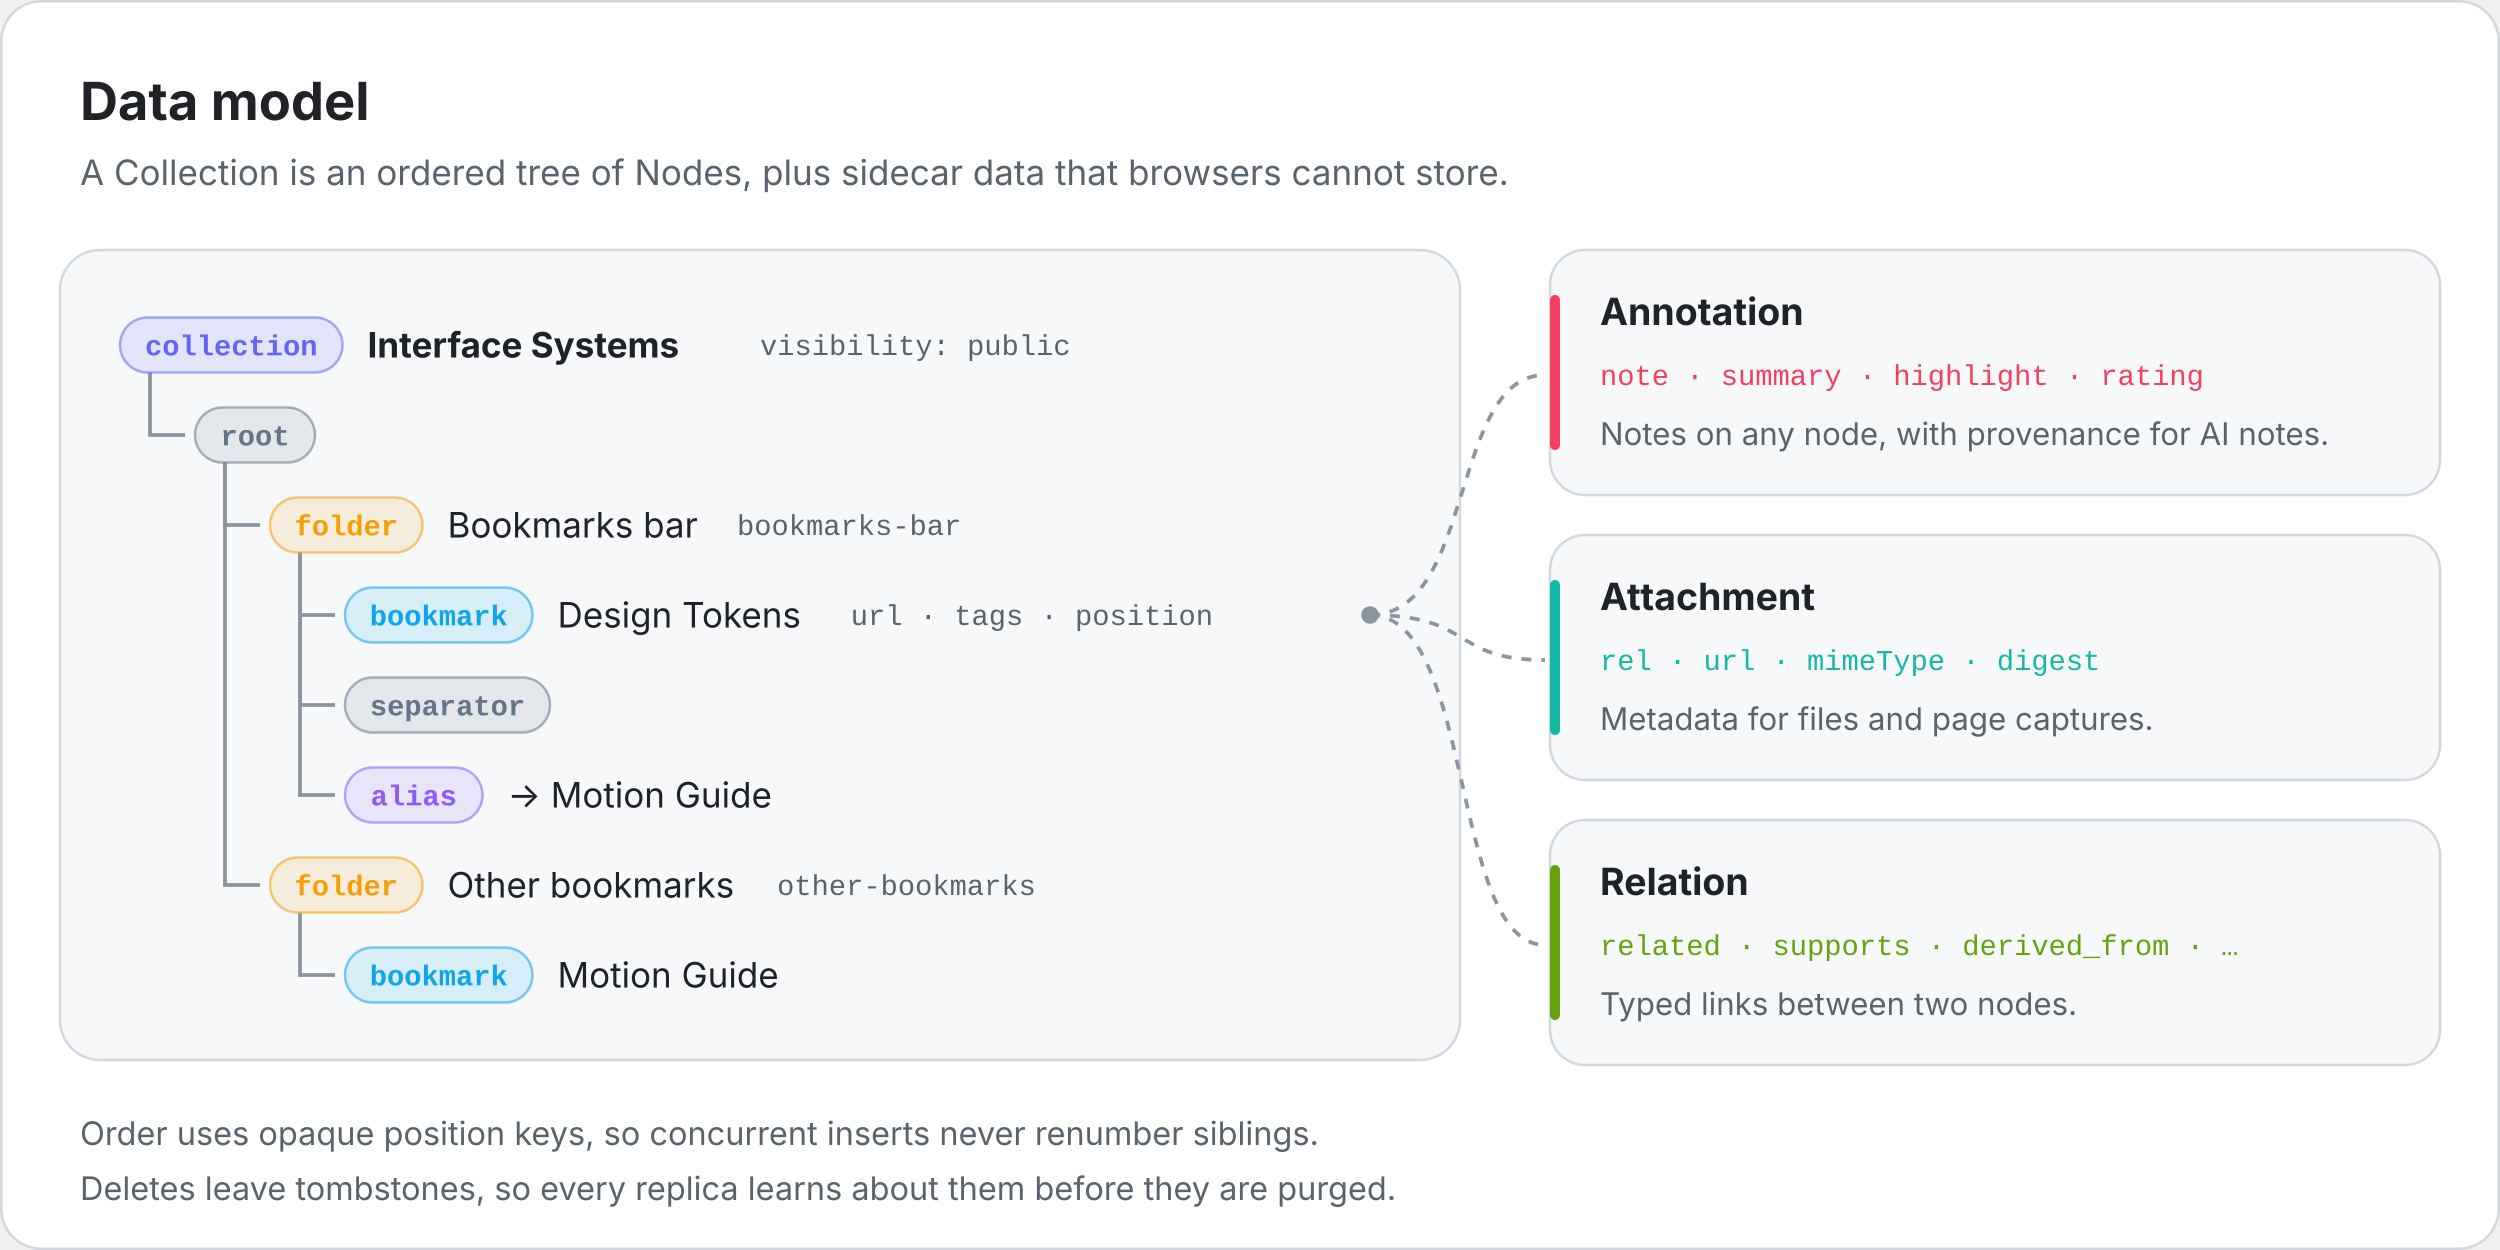
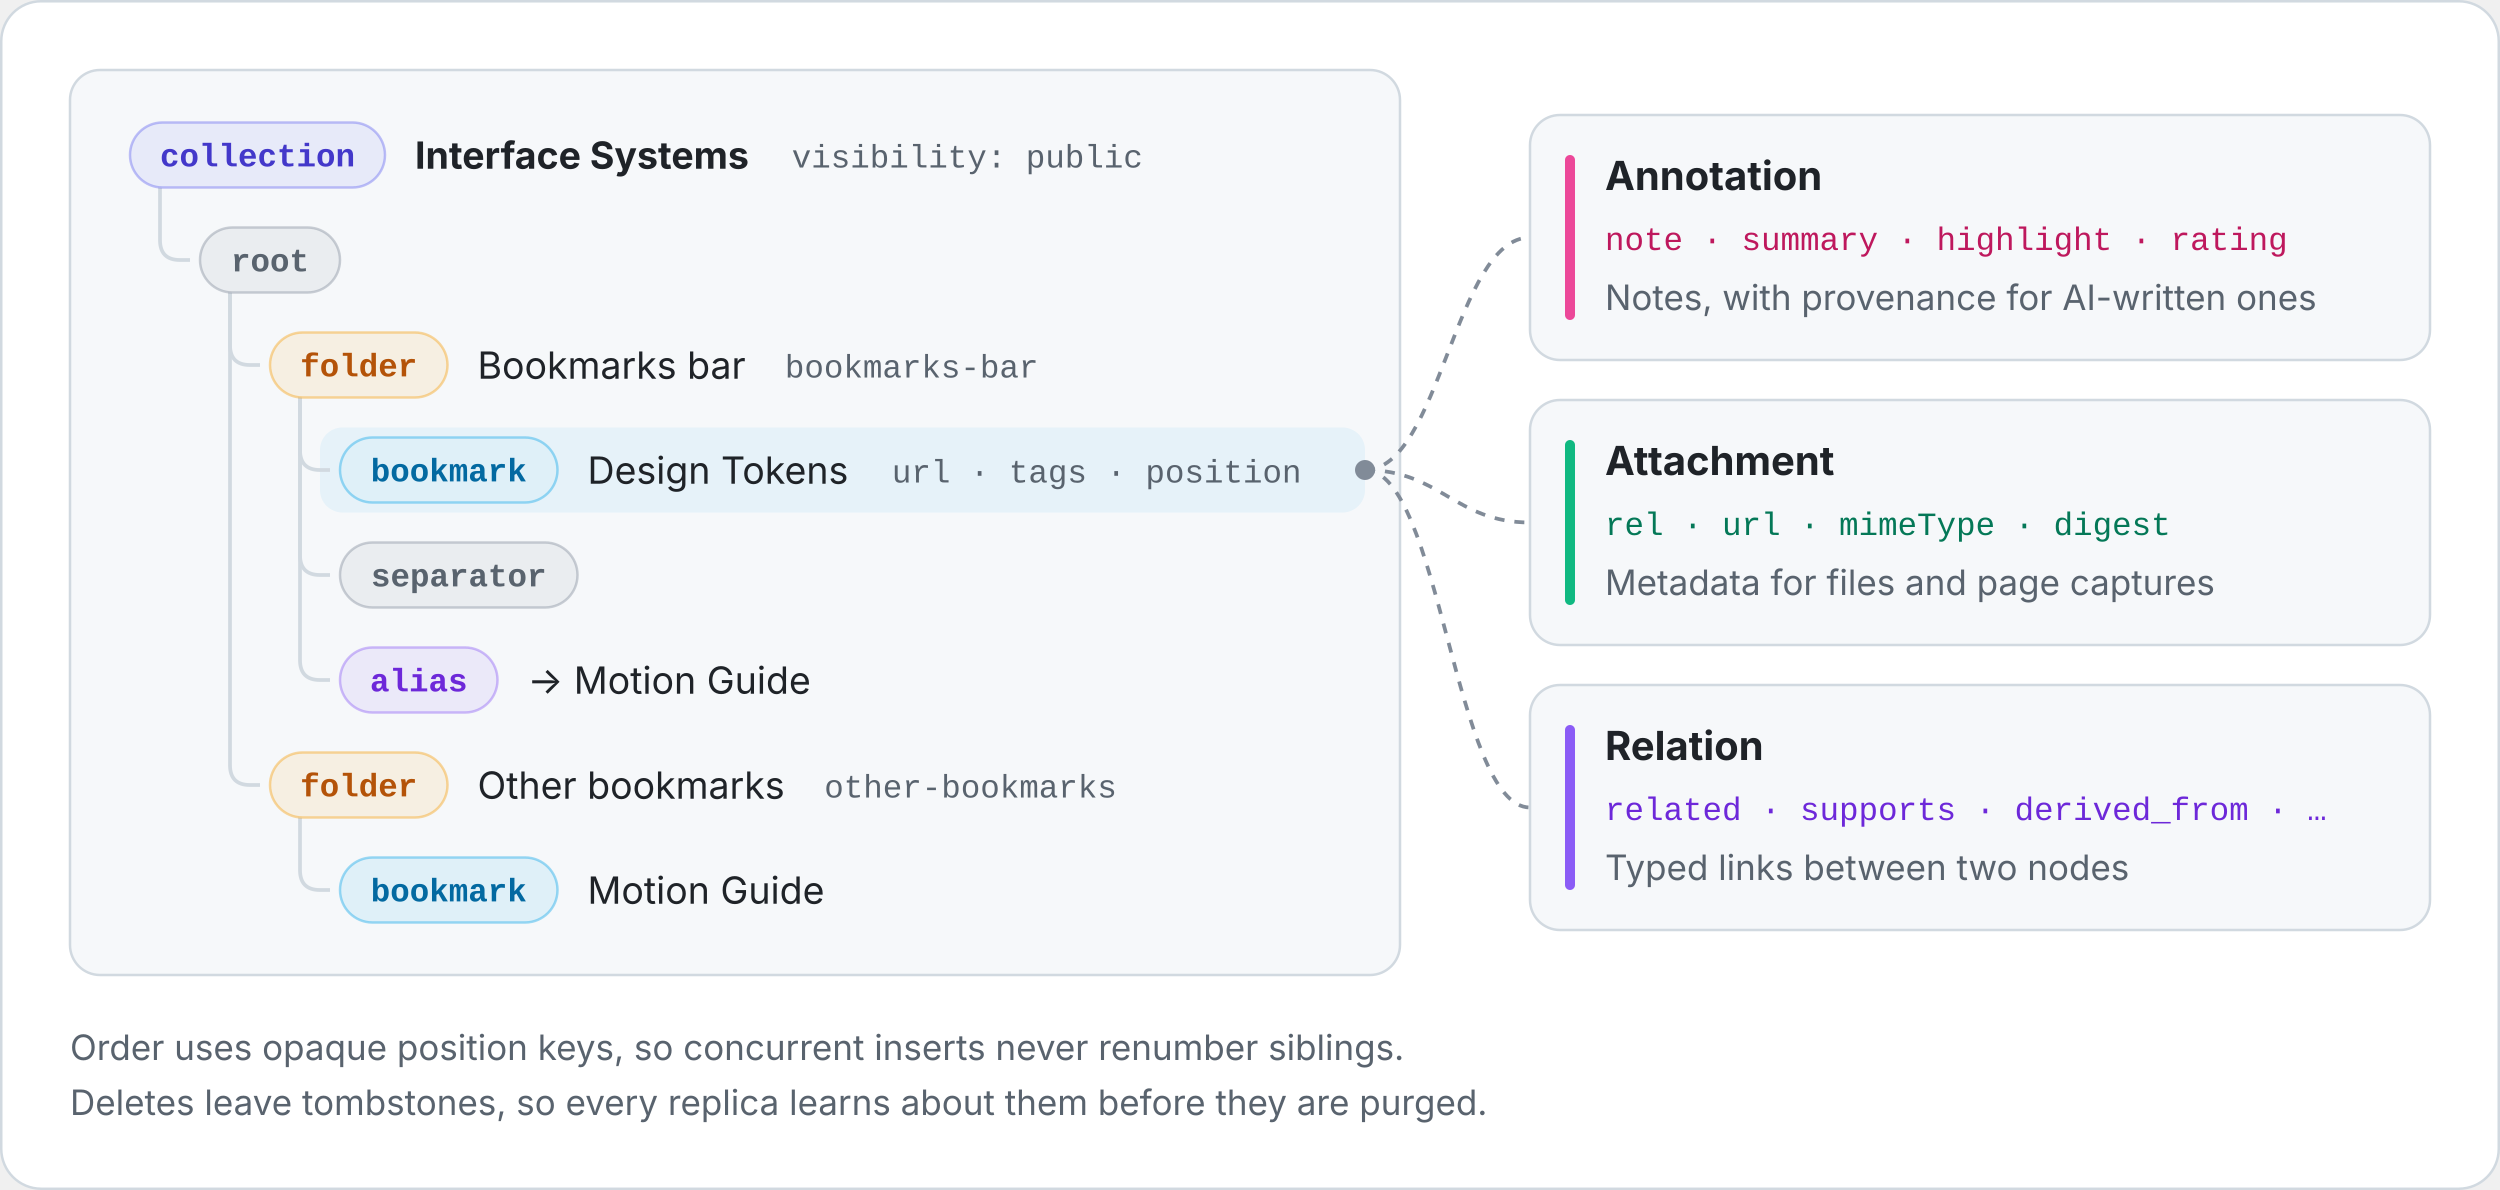
- <svg xmlns="http://www.w3.org/2000/svg" width="1000" height="500" viewBox="0 0 1000 500" role="img" aria-labelledby="title desc" xml:lang="en">
-   <style>text{font-family:Inter, 'Segoe UI', -apple-system, BlinkMacSystemFont, 'Helvetica Neue', Arial, 'PingFang SC', 'Hiragino Sans GB', 'Microsoft YaHei', 'Noto Sans CJK SC', 'Droid Sans Fallback', sans-serif}.mono{font-family:ui-monospace, SFMono-Regular, Menlo, Consolas, 'Liberation Mono', 'Noto Sans Mono', 'Droid Sans Fallback', monospace}.frame{fill:#ffffff;stroke:#d0d7de}.card{fill:#f6f8fa;stroke:#d0d7de}.inner{fill:#ffffff;stroke:#d8dee4}.h{fill:#1f2328;font-weight:700}.b{fill:#1f2328}.m{fill:#59636e}.ln{stroke:#8c959f;fill:none}.lnf{fill:#8c959f}@media (prefers-color-scheme: dark){.frame{fill:#0d1117;stroke:#30363d}.card{fill:#161b22;stroke:#30363d}.inner{fill:#0d1117;stroke:#3d444d}.h,.b{fill:#e6edf3}.m{fill:#9198a1}.ln{stroke:#6e7681}.lnf{fill:#6e7681}}</style>
-   <defs>
-     <linearGradient id="mark" x1="0" y1="0" x2="1" y2="1">
-       <stop offset="0" stop-color="#2DD4BF" />
-       <stop offset="1" stop-color="#6366F1" />
-     </linearGradient>
-     <marker id="arrow" viewBox="0 0 10 10" refX="9" refY="5" markerWidth="7" markerHeight="7" orient="auto-start-reverse">
-       <path d="M0,0L10,5L0,10z" class="lnf" />
-     </marker>
-   </defs>
-   <rect class="frame" x="0.5" y="0.5" width="999" height="499" rx="16" />
-   <text class="h" x="32" y="48" font-size="21">Data model</text>
-   <text class="m" x="32" y="74" font-size="14">A Collection is an ordered tree of Nodes, plus sidecar data that browsers cannot store.</text>
-   <rect class="card" x="24" y="100" width="560" height="324" rx="16" />
-   <path class="ln" d="M60 149V174H74" stroke-width="1.5" />
-   <path class="ln" d="M90 185V210H104" stroke-width="1.5" />
-   <path class="ln" d="M120 221V246H134" stroke-width="1.5" />
-   <path class="ln" d="M120 221V282H134" stroke-width="1.5" />
-   <path class="ln" d="M120 221V318H134" stroke-width="1.5" />
-   <path class="ln" d="M90 185V354H104" stroke-width="1.5" />
-   <path class="ln" d="M120 365V390H134" stroke-width="1.5" />
-   <rect x="48" y="127" width="89" height="22" rx="11" fill="#6366F1" fill-opacity="0.13" stroke="#6366F1" stroke-opacity="0.55" />
-   <text x="92.5" y="142.14" text-anchor="middle" font-size="11.5" font-weight="600" fill="#6366F1" class="mono">collection</text>
-   <text class="b" x="147" y="143" font-size="14" font-weight="700">Interface Systems</text>
-   <text class="m mono" x="304.002" y="142" font-size="11.5">visibility: public</text>
-   <rect x="78" y="163" width="48" height="22" rx="11" fill="#64748B" fill-opacity="0.13" stroke="#64748B" stroke-opacity="0.55" />
-   <text x="102" y="178.14" text-anchor="middle" font-size="11.5" font-weight="600" fill="#64748B" class="mono">root</text>
-   <rect x="108" y="199" width="61" height="22" rx="11" fill="#F59E0B" fill-opacity="0.13" stroke="#F59E0B" stroke-opacity="0.55" />
-   <text x="138.5" y="214.14" text-anchor="middle" font-size="11.5" font-weight="600" fill="#F59E0B" class="mono">folder</text>
-   <text class="b" x="179" y="215" font-size="14">Bookmarks bar</text>
-   <text class="m mono" x="294.802" y="214" font-size="11.5">bookmarks-bar</text>
-   <rect x="138" y="235" width="75" height="22" rx="11" fill="#0EA5E9" fill-opacity="0.13" stroke="#0EA5E9" stroke-opacity="0.55" />
-   <text x="175.5" y="250.14" text-anchor="middle" font-size="11.5" font-weight="600" fill="#0EA5E9" class="mono">bookmark</text>
-   <text class="b" x="223" y="251" font-size="14">Design Tokens</text>
-   <text class="m mono" x="340.286" y="250" font-size="11.5">url · tags · position</text>
-   <rect x="138" y="271" width="82" height="22" rx="11" fill="#64748B" fill-opacity="0.13" stroke="#64748B" stroke-opacity="0.55" />
-   <text x="179" y="286.14" text-anchor="middle" font-size="11.5" font-weight="600" fill="#64748B" class="mono">separator</text>
-   <rect x="138" y="307" width="55" height="22" rx="11" fill="#8B5CF6" fill-opacity="0.13" stroke="#8B5CF6" stroke-opacity="0.55" />
-   <text x="165.5" y="322.14" text-anchor="middle" font-size="11.5" font-weight="600" fill="#8B5CF6" class="mono">alias</text>
-   <text class="b" x="203" y="323" font-size="14">→ Motion Guide</text>
-   <rect x="108" y="343" width="61" height="22" rx="11" fill="#F59E0B" fill-opacity="0.13" stroke="#F59E0B" stroke-opacity="0.55" />
-   <text x="138.5" y="358.14" text-anchor="middle" font-size="11.5" font-weight="600" fill="#F59E0B" class="mono">folder</text>
-   <text class="b" x="179" y="359" font-size="14">Other bookmarks</text>
-   <text class="m mono" x="310.83" y="358" font-size="11.5">other-bookmarks</text>
-   <rect x="138" y="379" width="75" height="22" rx="11" fill="#0EA5E9" fill-opacity="0.13" stroke="#0EA5E9" stroke-opacity="0.55" />
-   <text x="175.5" y="394.14" text-anchor="middle" font-size="11.5" font-weight="600" fill="#0EA5E9" class="mono">bookmark</text>
-   <text class="b" x="223" y="395" font-size="14">Motion Guide</text>
-   <path class="ln" d="M548 246C590 246 580 150 618 150" stroke-width="1.5" stroke-dasharray="4 4" />
-   <rect class="card" x="620" y="100" width="356" height="98" rx="14" />
-   <rect x="620" y="118" width="4" height="62" rx="2" fill="#F43F5E" />
-   <text class="h" x="640" y="130" font-size="15">Annotation</text>
-   <text class="mono" x="640" y="154" font-size="11.5" fill="#F43F5E">note · summary · highlight · rating</text>
-   <text class="m" x="640" y="178" font-size="12.5">Notes on any node, with provenance for AI notes.</text>
-   <path class="ln" d="M548 246C590 246 580 264 618 264" stroke-width="1.5" stroke-dasharray="4 4" />
-   <rect class="card" x="620" y="214" width="356" height="98" rx="14" />
-   <rect x="620" y="232" width="4" height="62" rx="2" fill="#14B8A6" />
-   <text class="h" x="640" y="244" font-size="15">Attachment</text>
-   <text class="mono" x="640" y="268" font-size="11.5" fill="#14B8A6">rel · url · mimeType · digest</text>
-   <text class="m" x="640" y="292" font-size="12.5">Metadata for files and page captures.</text>
-   <path class="ln" d="M548 246C590 246 580 378 618 378" stroke-width="1.5" stroke-dasharray="4 4" />
-   <rect class="card" x="620" y="328" width="356" height="98" rx="14" />
-   <rect x="620" y="346" width="4" height="62" rx="2" fill="#65A30D" />
-   <text class="h" x="640" y="358" font-size="15">Relation</text>
-   <text class="mono" x="640" y="382" font-size="11.5" fill="#65A30D">related · supports · derived_from · …</text>
-   <text class="m" x="640" y="406" font-size="12.5">Typed links between two nodes.</text>
-   <circle cx="548" cy="246" r="3.5" class="lnf" />
-   <text class="m" x="32" y="458" font-size="13">Order uses opaque position keys, so concurrent inserts never renumber siblings.</text>
-   <text class="m" x="32" y="480" font-size="13">Deletes leave tombstones, so every replica learns about them before they are purged.</text>
+ <svg xmlns="http://www.w3.org/2000/svg" width="1000" height="476" viewBox="0 0 1000 476" role="img" aria-labelledby="title desc" xml:lang="en">
+   <style>text{font-family:Inter, 'Segoe UI', -apple-system, BlinkMacSystemFont, 'Helvetica Neue', Arial, 'PingFang SC', 'Hiragino Sans GB', 'Microsoft YaHei', 'Noto Sans CJK SC', sans-serif}.mono{font-family:ui-monospace, SFMono-Regular, Menlo, Consolas, 'Liberation Mono', monospace}</style>
+   <rect x="0.5" y="0.5" width="999" height="475" rx="16" fill="#ffffff" stroke="#d1d9e0" />
+   <rect x="28" y="28" width="532" height="362" rx="12" fill="#f6f8fa" stroke="#d1d9e0" />
+   <rect x="128" y="171" width="418" height="34" rx="9" fill="#0ea5e9" fill-opacity="0.07" />
+   <path d="M64 75V96Q64 104 72 104H76" fill="none" stroke="#d1d9e0" stroke-width="1.5" />
+   <path d="M92 117V138Q92 146 100 146H104" fill="none" stroke="#d1d9e0" stroke-width="1.5" />
+   <path d="M120 159V180Q120 188 128 188H132" fill="none" stroke="#d1d9e0" stroke-width="1.5" />
+   <path d="M120 159V222Q120 230 128 230H132" fill="none" stroke="#d1d9e0" stroke-width="1.5" />
+   <path d="M120 159V264Q120 272 128 272H132" fill="none" stroke="#d1d9e0" stroke-width="1.5" />
+   <path d="M92 117V306Q92 314 100 314H104" fill="none" stroke="#d1d9e0" stroke-width="1.5" />
+   <path d="M120 327V348Q120 356 128 356H132" fill="none" stroke="#d1d9e0" stroke-width="1.5" />
+   <rect x="52" y="49" width="102" height="26" rx="13" fill="#f6f8fa" />
+   <rect x="52" y="49" width="102" height="26" rx="13" fill="#6366f1" fill-opacity="0.1" stroke="#6366f1" stroke-opacity="0.4" />
+   <text x="103" y="66.55" font-size="13" font-weight="600" fill="#4338ca" text-anchor="middle" class="mono">collection</text>
+   <text x="166" y="67.5" font-size="15" font-weight="700" fill="#1f2328">Interface Systems</text>
+   <text x="316.7" y="67" font-size="13" fill="#59636e" class="mono">visibility: public</text>
+   <rect x="80" y="91" width="56" height="26" rx="13" fill="#f6f8fa" />
+   <rect x="80" y="91" width="56" height="26" rx="13" fill="#818b98" fill-opacity="0.1" stroke="#818b98" stroke-opacity="0.4" />
+   <text x="108" y="108.55" font-size="13" font-weight="600" fill="#59636e" text-anchor="middle" class="mono">root</text>
+   <rect x="108" y="133" width="71" height="26" rx="13" fill="#f6f8fa" />
+   <rect x="108" y="133" width="71" height="26" rx="13" fill="#f59e0b" fill-opacity="0.1" stroke="#f59e0b" stroke-opacity="0.4" />
+   <text x="143.5" y="150.55" font-size="13" font-weight="600" fill="#b45309" text-anchor="middle" class="mono">folder</text>
+   <text x="191" y="151.5" font-size="15" font-weight="400" fill="#1f2328">Bookmarks bar</text>
+   <text x="313.95" y="151" font-size="13" fill="#59636e" class="mono">bookmarks-bar</text>
+   <rect x="136" y="175" width="87" height="26" rx="13" fill="#f6f8fa" />
+   <rect x="136" y="175" width="87" height="26" rx="13" fill="#0ea5e9" fill-opacity="0.1" stroke="#0ea5e9" stroke-opacity="0.4" />
+   <text x="179.5" y="192.55" font-size="13" font-weight="600" fill="#0369a1" text-anchor="middle" class="mono">bookmark</text>
+   <text x="235" y="193.5" font-size="15" font-weight="400" fill="#1f2328">Design Tokens</text>
+   <text x="356.75" y="193" font-size="13" fill="#59636e" class="mono">url · tags · position</text>
+   <rect x="136" y="217" width="95" height="26" rx="13" fill="#f6f8fa" />
+   <rect x="136" y="217" width="95" height="26" rx="13" fill="#818b98" fill-opacity="0.1" stroke="#818b98" stroke-opacity="0.4" />
+   <text x="183.5" y="234.55" font-size="13" font-weight="600" fill="#59636e" text-anchor="middle" class="mono">separator</text>
+   <rect x="136" y="259" width="63" height="26" rx="13" fill="#f6f8fa" />
+   <rect x="136" y="259" width="63" height="26" rx="13" fill="#8b5cf6" fill-opacity="0.1" stroke="#8b5cf6" stroke-opacity="0.4" />
+   <text x="167.5" y="276.55" font-size="13" font-weight="600" fill="#6d28d9" text-anchor="middle" class="mono">alias</text>
+   <text x="211" y="277.5" font-size="15" font-weight="400" fill="#1f2328">→ Motion Guide</text>
+   <rect x="108" y="301" width="71" height="26" rx="13" fill="#f6f8fa" />
+   <rect x="108" y="301" width="71" height="26" rx="13" fill="#f59e0b" fill-opacity="0.1" stroke="#f59e0b" stroke-opacity="0.4" />
+   <text x="143.5" y="318.55" font-size="13" font-weight="600" fill="#b45309" text-anchor="middle" class="mono">folder</text>
+   <text x="191" y="319.5" font-size="15" font-weight="400" fill="#1f2328">Other bookmarks</text>
+   <text x="329.7" y="319" font-size="13" fill="#59636e" class="mono">other-bookmarks</text>
+   <rect x="136" y="343" width="87" height="26" rx="13" fill="#f6f8fa" />
+   <rect x="136" y="343" width="87" height="26" rx="13" fill="#0ea5e9" fill-opacity="0.1" stroke="#0ea5e9" stroke-opacity="0.4" />
+   <text x="179.5" y="360.55" font-size="13" font-weight="600" fill="#0369a1" text-anchor="middle" class="mono">bookmark</text>
+   <text x="235" y="361.5" font-size="15" font-weight="400" fill="#1f2328">Motion Guide</text>
+   <path d="M546 188C576 188 582 95 612 95" fill="none" stroke="#818b98" stroke-width="1.5" stroke-dasharray="4 4" />
+   <rect x="612" y="46" width="360" height="98" rx="12" fill="#f6f8fa" stroke="#d1d9e0" />
+   <rect x="626" y="62" width="4" height="66" rx="2" fill="#ec4899" />
+   <text x="642" y="76" font-size="16" font-weight="700" fill="#1f2328">Annotation</text>
+   <text x="642" y="100" font-size="13" fill="#be185d" class="mono">note · summary · highlight · rating</text>
+   <text x="642" y="124" font-size="14" fill="#59636e">Notes, with provenance for AI-written ones</text>
+   <path d="M546 188C576 188 582 209 612 209" fill="none" stroke="#818b98" stroke-width="1.5" stroke-dasharray="4 4" />
+   <rect x="612" y="160" width="360" height="98" rx="12" fill="#f6f8fa" stroke="#d1d9e0" />
+   <rect x="626" y="176" width="4" height="66" rx="2" fill="#10b981" />
+   <text x="642" y="190" font-size="16" font-weight="700" fill="#1f2328">Attachment</text>
+   <text x="642" y="214" font-size="13" fill="#047857" class="mono">rel · url · mimeType · digest</text>
+   <text x="642" y="238" font-size="14" fill="#59636e">Metadata for files and page captures</text>
+   <path d="M546 188C576 188 582 323 612 323" fill="none" stroke="#818b98" stroke-width="1.5" stroke-dasharray="4 4" />
+   <rect x="612" y="274" width="360" height="98" rx="12" fill="#f6f8fa" stroke="#d1d9e0" />
+   <rect x="626" y="290" width="4" height="66" rx="2" fill="#8b5cf6" />
+   <text x="642" y="304" font-size="16" font-weight="700" fill="#1f2328">Relation</text>
+   <text x="642" y="328" font-size="13" fill="#6d28d9" class="mono">related · supports · derived_from · …</text>
+   <text x="642" y="352" font-size="14" fill="#59636e">Typed links between two nodes</text>
+   <circle cx="546" cy="188" r="4" fill="#818b98" />
+   <text x="28" y="424" font-size="14" fill="#59636e">Order uses opaque position keys, so concurrent inserts never renumber siblings.</text>
+   <text x="28" y="446" font-size="14" fill="#59636e">Deletes leave tombstones, so every replica learns about them before they are purged.</text>
</svg>
